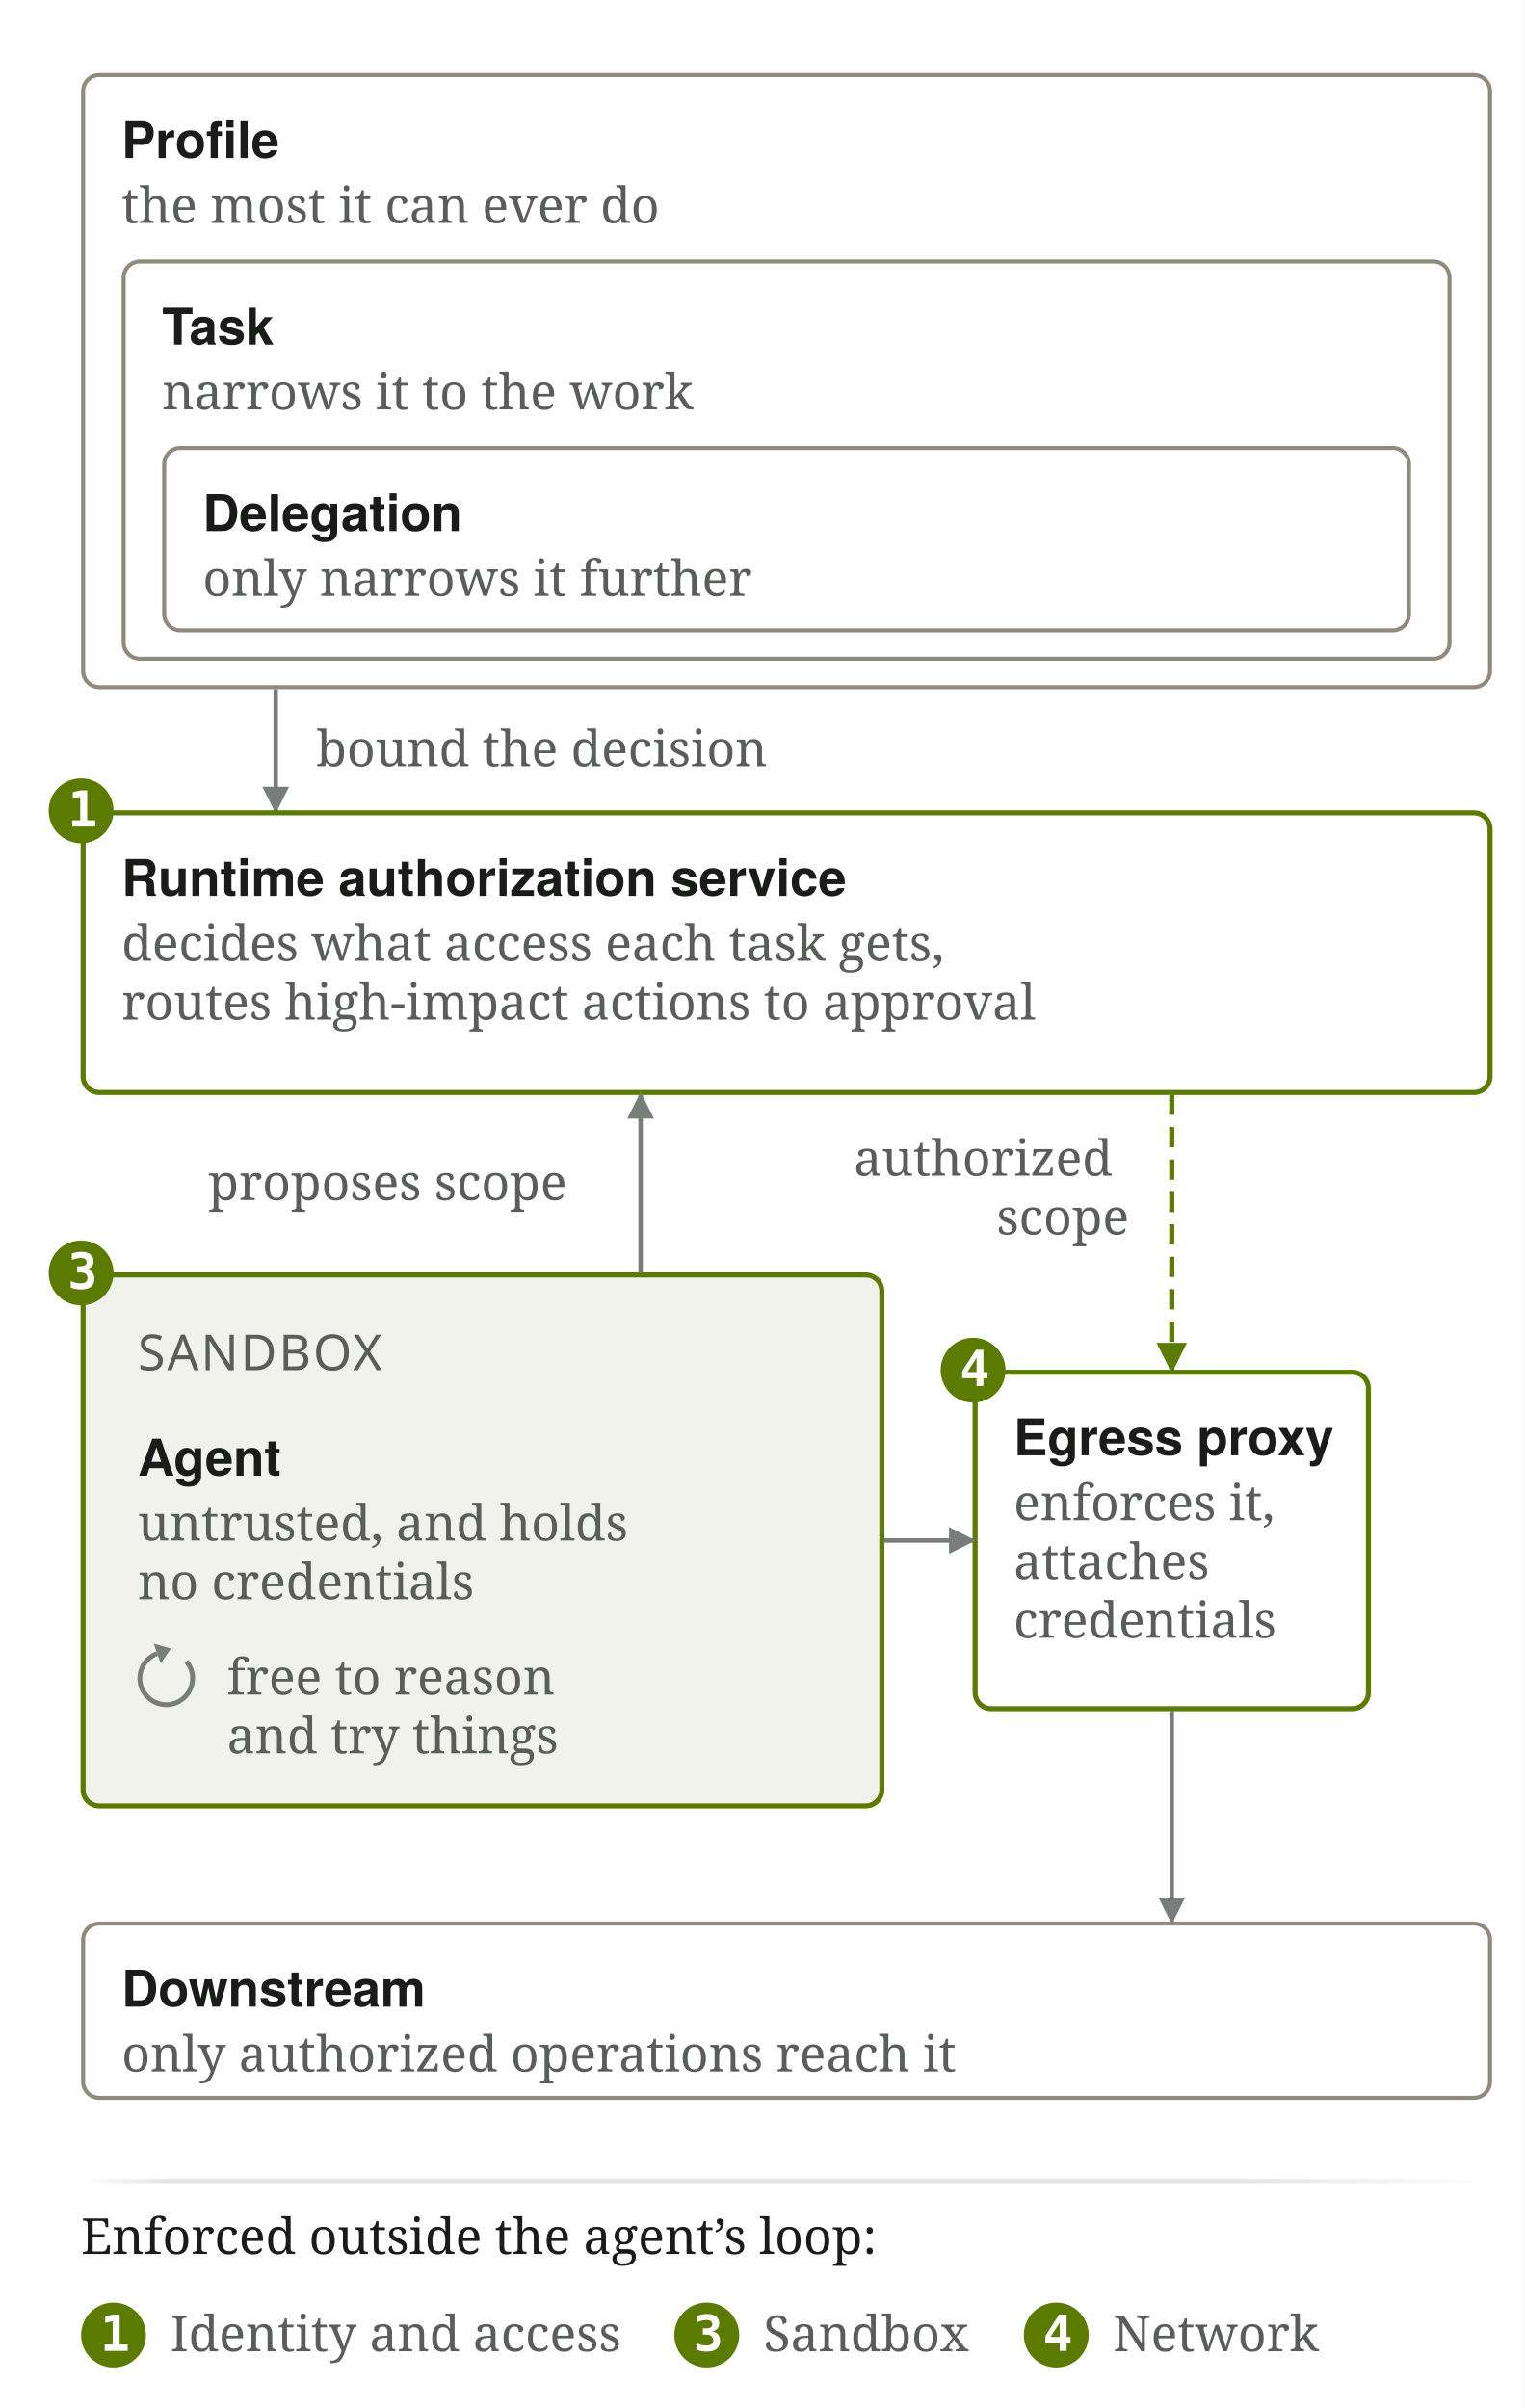
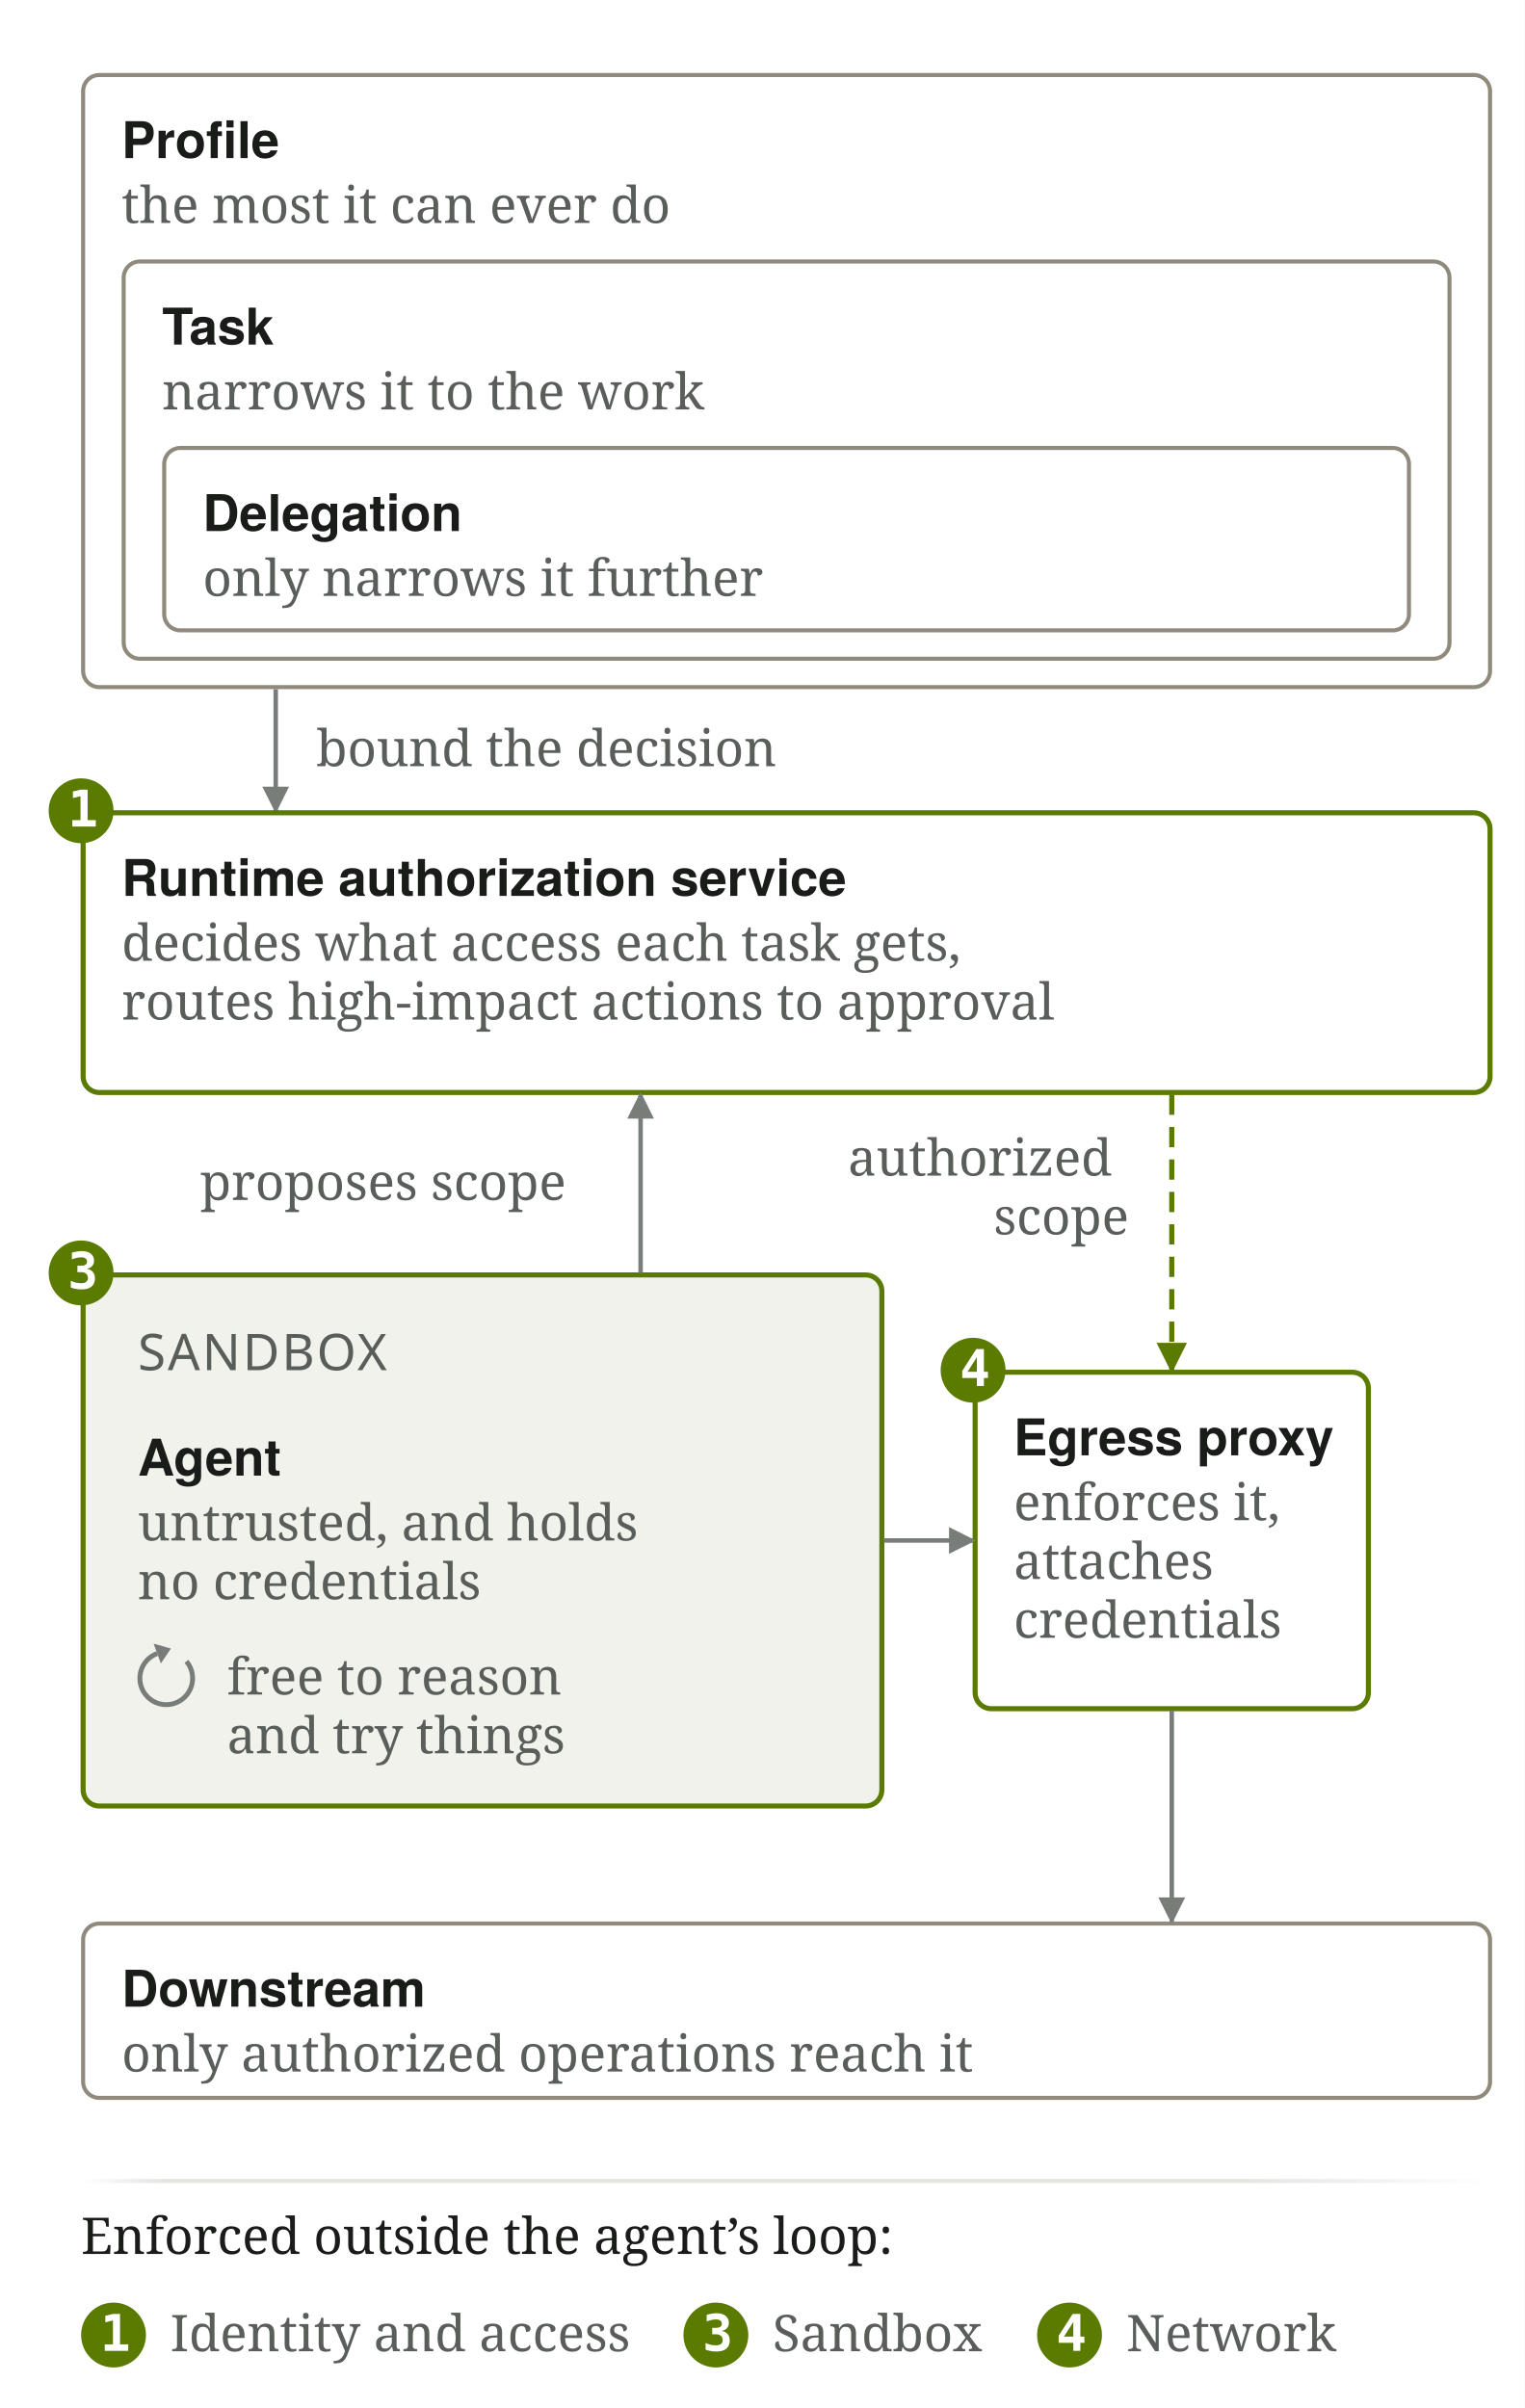
<svg xmlns="http://www.w3.org/2000/svg" viewBox="0 0 376 594" width="376" height="594" role="img" aria-labelledby="sf2n-t sf2n-d">
  <rect width="376" height="594" fill="#FFFFFF" />
  <defs>
    <marker id="sf2n-a" viewBox="0 0 10 10" refX="9" refY="5" markerWidth="6" markerHeight="6" orient="auto-start-reverse">
      <path d="M0 0 L10 5 L0 10 z" fill="#797D79" />
    </marker>
    <marker id="sf2n-g" viewBox="0 0 10 10" refX="9" refY="5" markerWidth="6" markerHeight="6" orient="auto-start-reverse">
      <path d="M0 0 L10 5 L0 10 z" fill="#5A7A00" />
    </marker>
    <marker id="sf2n-s" viewBox="0 0 10 10" refX="9" refY="5" markerWidth="6" markerHeight="6" orient="auto-start-reverse">
      <path d="M0 0 L10 5 L0 10 z" fill="#5A5E5A" />
    </marker>
    <linearGradient id="sf2n-fadeE4E5E112x360" gradientUnits="userSpaceOnUse" x1="12" y1="0" x2="360" y2="0">
      <stop offset="0" stop-color="#E4E5E1" stop-opacity="0" />
      <stop offset="0.06" stop-color="#E4E5E1" stop-opacity="1" />
      <stop offset="0.82" stop-color="#E4E5E1" stop-opacity="1" />
      <stop offset="1" stop-color="#E4E5E1" stop-opacity="0" />
    </linearGradient>
  </defs>
  <g transform="translate(8 8)">
    <rect x="12.5" y="10.5" width="347" height="151" rx="4" fill="none" stroke="#8F8A7C" stroke-width="1" />
    <text x="22" y="31" font-family="Figtree,'Avenir Next','Helvetica Neue',sans-serif" font-size="12.5" fill="#1A1C1A" font-weight="600">Profile</text>
-     <text x="22" y="47" font-family="'IBM Plex Serif',Charter,Georgia,serif" font-size="12.25" fill="#5A5E5A" font-weight="400">the most it can ever do</text>
+     <text x="22" y="47" font-family="'IBM Plex Serif',Charter,Georgia,serif" font-size="12.5" fill="#5A5E5A" font-weight="400">the most it can ever do</text>
    <rect x="22.5" y="56.5" width="327" height="98" rx="4" fill="none" stroke="#8F8A7C" stroke-width="1" />
    <text x="32" y="77" font-family="Figtree,'Avenir Next','Helvetica Neue',sans-serif" font-size="12.5" fill="#1A1C1A" font-weight="600">Task</text>
-     <text x="32" y="93" font-family="'IBM Plex Serif',Charter,Georgia,serif" font-size="12.25" fill="#5A5E5A" font-weight="400">narrows it to the work</text>
+     <text x="32" y="93" font-family="'IBM Plex Serif',Charter,Georgia,serif" font-size="12.5" fill="#5A5E5A" font-weight="400">narrows it to the work</text>
    <rect x="32.5" y="102.5" width="307" height="45" rx="4" fill="none" stroke="#8F8A7C" stroke-width="1" />
    <text x="42" y="123" font-family="Figtree,'Avenir Next','Helvetica Neue',sans-serif" font-size="12.5" fill="#1A1C1A" font-weight="600">Delegation</text>
-     <text x="42" y="139" font-family="'IBM Plex Serif',Charter,Georgia,serif" font-size="12.25" fill="#5A5E5A" font-weight="400">only narrows it further</text>
+     <text x="42" y="139" font-family="'IBM Plex Serif',Charter,Georgia,serif" font-size="12.5" fill="#5A5E5A" font-weight="400">only narrows it further</text>
    <path d="M60 162 L60 192" fill="none" stroke="#797D79" stroke-width="1.1" marker-end="url(#sf2n-a)" />
-     <text x="70" y="181" font-family="'IBM Plex Serif',Charter,Georgia,serif" font-size="12.25" fill="#5A5E5A" font-weight="400">bound the decision</text>
+     <text x="70" y="181" font-family="'IBM Plex Serif',Charter,Georgia,serif" font-size="12.5" fill="#5A5E5A" font-weight="400">bound the decision</text>
    <rect x="12.5" y="192.5" width="347" height="69" rx="4" fill="none" stroke="#5A7A00" stroke-width="1.25" />
    <circle cx="12" cy="192" r="8" fill="#5A7A00" />
-     <text x="8.7" y="195.9" font-family="'IBM Plex Mono',ui-monospace,'SF Mono',Menlo,Consolas,monospace" font-size="12.25" fill="#FFFFFF" font-weight="600">1</text>
+     <text x="8.7" y="195.9" font-family="'IBM Plex Mono',ui-monospace,'SF Mono',Menlo,Consolas,monospace" font-size="12.5" fill="#FFFFFF" font-weight="600">1</text>
    <text x="22" y="213" font-family="Figtree,'Avenir Next','Helvetica Neue',sans-serif" font-size="12.5" fill="#1A1C1A" font-weight="600">Runtime authorization service</text>
-     <text x="22" y="229.0" font-family="'IBM Plex Serif',Charter,Georgia,serif" font-size="12.25" fill="#5A5E5A" font-weight="400">decides what access each task gets,</text>
-     <text x="22" y="243.5" font-family="'IBM Plex Serif',Charter,Georgia,serif" font-size="12.25" fill="#5A5E5A" font-weight="400">routes high-impact actions to approval</text>
+     <text x="22" y="229.0" font-family="'IBM Plex Serif',Charter,Georgia,serif" font-size="12.5" fill="#5A5E5A" font-weight="400">decides what access each task gets,</text>
+     <text x="22" y="243.5" font-family="'IBM Plex Serif',Charter,Georgia,serif" font-size="12.5" fill="#5A5E5A" font-weight="400">routes high-impact actions to approval</text>
    <rect x="12.5" y="306.5" width="197" height="131" rx="4" fill="#F1F2EC" stroke="#5A7A00" stroke-width="1.25" />
    <circle cx="12" cy="306" r="8" fill="#5A7A00" />
-     <text x="8.7" y="309.9" font-family="'IBM Plex Mono',ui-monospace,'SF Mono',Menlo,Consolas,monospace" font-size="12.25" fill="#FFFFFF" font-weight="600">3</text>
-     <text x="26" y="330" font-family="'Chakra Petch','Avenir Next',sans-serif" font-size="12.25" fill="#5A5E5A" font-weight="500" letter-spacing="0.04em">SANDBOX</text>
+     <text x="8.7" y="309.9" font-family="'IBM Plex Mono',ui-monospace,'SF Mono',Menlo,Consolas,monospace" font-size="12.5" fill="#FFFFFF" font-weight="600">3</text>
+     <text x="26" y="330" font-family="'Chakra Petch','Avenir Next',sans-serif" font-size="12.5" fill="#5A5E5A" font-weight="500" letter-spacing="0.04em">SANDBOX</text>
    <text x="26" y="356" font-family="Figtree,'Avenir Next','Helvetica Neue',sans-serif" font-size="12.5" fill="#1A1C1A" font-weight="600">Agent</text>
-     <text x="26" y="372" font-family="'IBM Plex Serif',Charter,Georgia,serif" font-size="12.25" fill="#5A5E5A" font-weight="400">untrusted, and holds</text>
-     <text x="26" y="386.5" font-family="'IBM Plex Serif',Charter,Georgia,serif" font-size="12.25" fill="#5A5E5A" font-weight="400">no credentials</text>
+     <text x="26" y="372" font-family="'IBM Plex Serif',Charter,Georgia,serif" font-size="12.5" fill="#5A5E5A" font-weight="400">untrusted, and holds</text>
+     <text x="26" y="386.5" font-family="'IBM Plex Serif',Charter,Georgia,serif" font-size="12.5" fill="#5A5E5A" font-weight="400">no credentials</text>
    <path d="M37.98 401.82 A6.5 6.5 0 1 1 30.78 399.89" fill="none" stroke="#797D79" stroke-width="1.2" />
    <path d="M34.16 398.66 L31.67 402.34 L29.89 397.45 z" fill="#797D79" />
-     <text x="48" y="410" font-family="'IBM Plex Serif',Charter,Georgia,serif" font-size="12.25" fill="#5A5E5A" font-weight="400">free to reason</text>
-     <text x="48" y="424.5" font-family="'IBM Plex Serif',Charter,Georgia,serif" font-size="12.25" fill="#5A5E5A" font-weight="400">and try things</text>
+     <text x="48" y="410" font-family="'IBM Plex Serif',Charter,Georgia,serif" font-size="12.5" fill="#5A5E5A" font-weight="400">free to reason</text>
+     <text x="48" y="424.5" font-family="'IBM Plex Serif',Charter,Georgia,serif" font-size="12.5" fill="#5A5E5A" font-weight="400">and try things</text>
    <path d="M150 306 L150 262" fill="none" stroke="#797D79" stroke-width="1.1" marker-end="url(#sf2n-a)" />
-     <text x="43.388" y="288" font-family="'IBM Plex Serif',Charter,Georgia,serif" font-size="12.25" fill="#5A5E5A" font-weight="400">proposes scope</text>
+     <text x="41.375" y="288" font-family="'IBM Plex Serif',Charter,Georgia,serif" font-size="12.5" fill="#5A5E5A" font-weight="400">proposes scope</text>
    <rect x="232.5" y="330.5" width="97" height="83" rx="4" fill="none" stroke="#5A7A00" stroke-width="1.25" />
    <circle cx="232" cy="330" r="8" fill="#5A7A00" />
-     <text x="228.7" y="333.9" font-family="'IBM Plex Mono',ui-monospace,'SF Mono',Menlo,Consolas,monospace" font-size="12.25" fill="#FFFFFF" font-weight="600">4</text>
+     <text x="228.7" y="333.9" font-family="'IBM Plex Mono',ui-monospace,'SF Mono',Menlo,Consolas,monospace" font-size="12.5" fill="#FFFFFF" font-weight="600">4</text>
    <text x="242" y="351" font-family="Figtree,'Avenir Next','Helvetica Neue',sans-serif" font-size="12.5" fill="#1A1C1A" font-weight="600">Egress proxy</text>
-     <text x="242" y="367.0" font-family="'IBM Plex Serif',Charter,Georgia,serif" font-size="12.25" fill="#5A5E5A" font-weight="400">enforces it,</text>
-     <text x="242" y="381.5" font-family="'IBM Plex Serif',Charter,Georgia,serif" font-size="12.25" fill="#5A5E5A" font-weight="400">attaches</text>
-     <text x="242" y="396.0" font-family="'IBM Plex Serif',Charter,Georgia,serif" font-size="12.25" fill="#5A5E5A" font-weight="400">credentials</text>
+     <text x="242" y="367.0" font-family="'IBM Plex Serif',Charter,Georgia,serif" font-size="12.5" fill="#5A5E5A" font-weight="400">enforces it,</text>
+     <text x="242" y="381.5" font-family="'IBM Plex Serif',Charter,Georgia,serif" font-size="12.5" fill="#5A5E5A" font-weight="400">attaches</text>
+     <text x="242" y="396.0" font-family="'IBM Plex Serif',Charter,Georgia,serif" font-size="12.5" fill="#5A5E5A" font-weight="400">credentials</text>
    <path d="M281 262 L281 330" fill="none" stroke="#5A7A00" stroke-width="1.25" stroke-dasharray="5 3" marker-end="url(#sf2n-g)" />
-     <text x="202.562" y="282" font-family="'IBM Plex Serif',Charter,Georgia,serif" font-size="12.25" fill="#5A5E5A" font-weight="400">authorized</text>
-     <text x="237.781" y="296.5" font-family="'IBM Plex Serif',Charter,Georgia,serif" font-size="12.25" fill="#5A5E5A" font-weight="400">scope</text>
+     <text x="201.125" y="282" font-family="'IBM Plex Serif',Charter,Georgia,serif" font-size="12.5" fill="#5A5E5A" font-weight="400">authorized</text>
+     <text x="237.062" y="296.5" font-family="'IBM Plex Serif',Charter,Georgia,serif" font-size="12.5" fill="#5A5E5A" font-weight="400">scope</text>
    <path d="M210 372 L232 372" fill="none" stroke="#797D79" stroke-width="1.1" marker-end="url(#sf2n-a)" />
    <rect x="12.5" y="466.5" width="347" height="43" rx="4" fill="none" stroke="#8F8A7C" stroke-width="1" />
    <text x="22" y="487" font-family="Figtree,'Avenir Next','Helvetica Neue',sans-serif" font-size="12.5" fill="#1A1C1A" font-weight="600">Downstream</text>
-     <text x="22" y="503.0" font-family="'IBM Plex Serif',Charter,Georgia,serif" font-size="12.25" fill="#5A5E5A" font-weight="400">only authorized operations reach it</text>
+     <text x="22" y="503.0" font-family="'IBM Plex Serif',Charter,Georgia,serif" font-size="12.5" fill="#5A5E5A" font-weight="400">only authorized operations reach it</text>
    <path d="M281 414 L281 466" fill="none" stroke="#797D79" stroke-width="1.1" marker-end="url(#sf2n-a)" />
    <line x1="12" y1="530" x2="360" y2="530" stroke="url(#sf2n-fadeE4E5E112x360)" stroke-width="1" />
-     <text x="12" y="548" font-family="'IBM Plex Serif',Charter,Georgia,serif" font-size="12.25" fill="#1A1C1A" font-weight="400">Enforced outside the agent’s loop:</text>
+     <text x="12" y="548" font-family="'IBM Plex Serif',Charter,Georgia,serif" font-size="12.5" fill="#1A1C1A" font-weight="400">Enforced outside the agent’s loop:</text>
    <circle cx="20" cy="568" r="8" fill="#5A7A00" />
-     <text x="16.7" y="571.9" font-family="'IBM Plex Mono',ui-monospace,'SF Mono',Menlo,Consolas,monospace" font-size="12.25" fill="#FFFFFF" font-weight="600">1</text>
-     <text x="34" y="572" font-family="'IBM Plex Serif',Charter,Georgia,serif" font-size="12.25" fill="#5A5E5A" font-weight="400">Identity and access</text>
-     <circle cx="166.31" cy="568" r="8" fill="#5A7A00" />
-     <text x="163.01" y="571.9" font-family="'IBM Plex Mono',ui-monospace,'SF Mono',Menlo,Consolas,monospace" font-size="12.25" fill="#FFFFFF" font-weight="600">3</text>
-     <text x="180.31" y="572" font-family="'IBM Plex Serif',Charter,Georgia,serif" font-size="12.25" fill="#5A5E5A" font-weight="400">Sandbox</text>
-     <circle cx="252.51" cy="568" r="8" fill="#5A7A00" />
-     <text x="249.21" y="571.9" font-family="'IBM Plex Mono',ui-monospace,'SF Mono',Menlo,Consolas,monospace" font-size="12.25" fill="#FFFFFF" font-weight="600">4</text>
-     <text x="266.51" y="572" font-family="'IBM Plex Serif',Charter,Georgia,serif" font-size="12.25" fill="#5A5E5A" font-weight="400">Network</text>
+     <text x="16.7" y="571.9" font-family="'IBM Plex Mono',ui-monospace,'SF Mono',Menlo,Consolas,monospace" font-size="12.5" fill="#FFFFFF" font-weight="600">1</text>
+     <text x="34" y="572" font-family="'IBM Plex Serif',Charter,Georgia,serif" font-size="12.5" fill="#5A5E5A" font-weight="400">Identity and access</text>
+     <circle cx="168.561" cy="568" r="8" fill="#5A7A00" />
+     <text x="165.261" y="571.9" font-family="'IBM Plex Mono',ui-monospace,'SF Mono',Menlo,Consolas,monospace" font-size="12.5" fill="#FFFFFF" font-weight="600">3</text>
+     <text x="182.561" y="572" font-family="'IBM Plex Serif',Charter,Georgia,serif" font-size="12.5" fill="#5A5E5A" font-weight="400">Sandbox</text>
+     <circle cx="255.786" cy="568" r="8" fill="#5A7A00" />
+     <text x="252.486" y="571.9" font-family="'IBM Plex Mono',ui-monospace,'SF Mono',Menlo,Consolas,monospace" font-size="12.5" fill="#FFFFFF" font-weight="600">4</text>
+     <text x="269.786" y="572" font-family="'IBM Plex Serif',Charter,Georgia,serif" font-size="12.5" fill="#5A5E5A" font-weight="400">Network</text>
  </g>
</svg>
